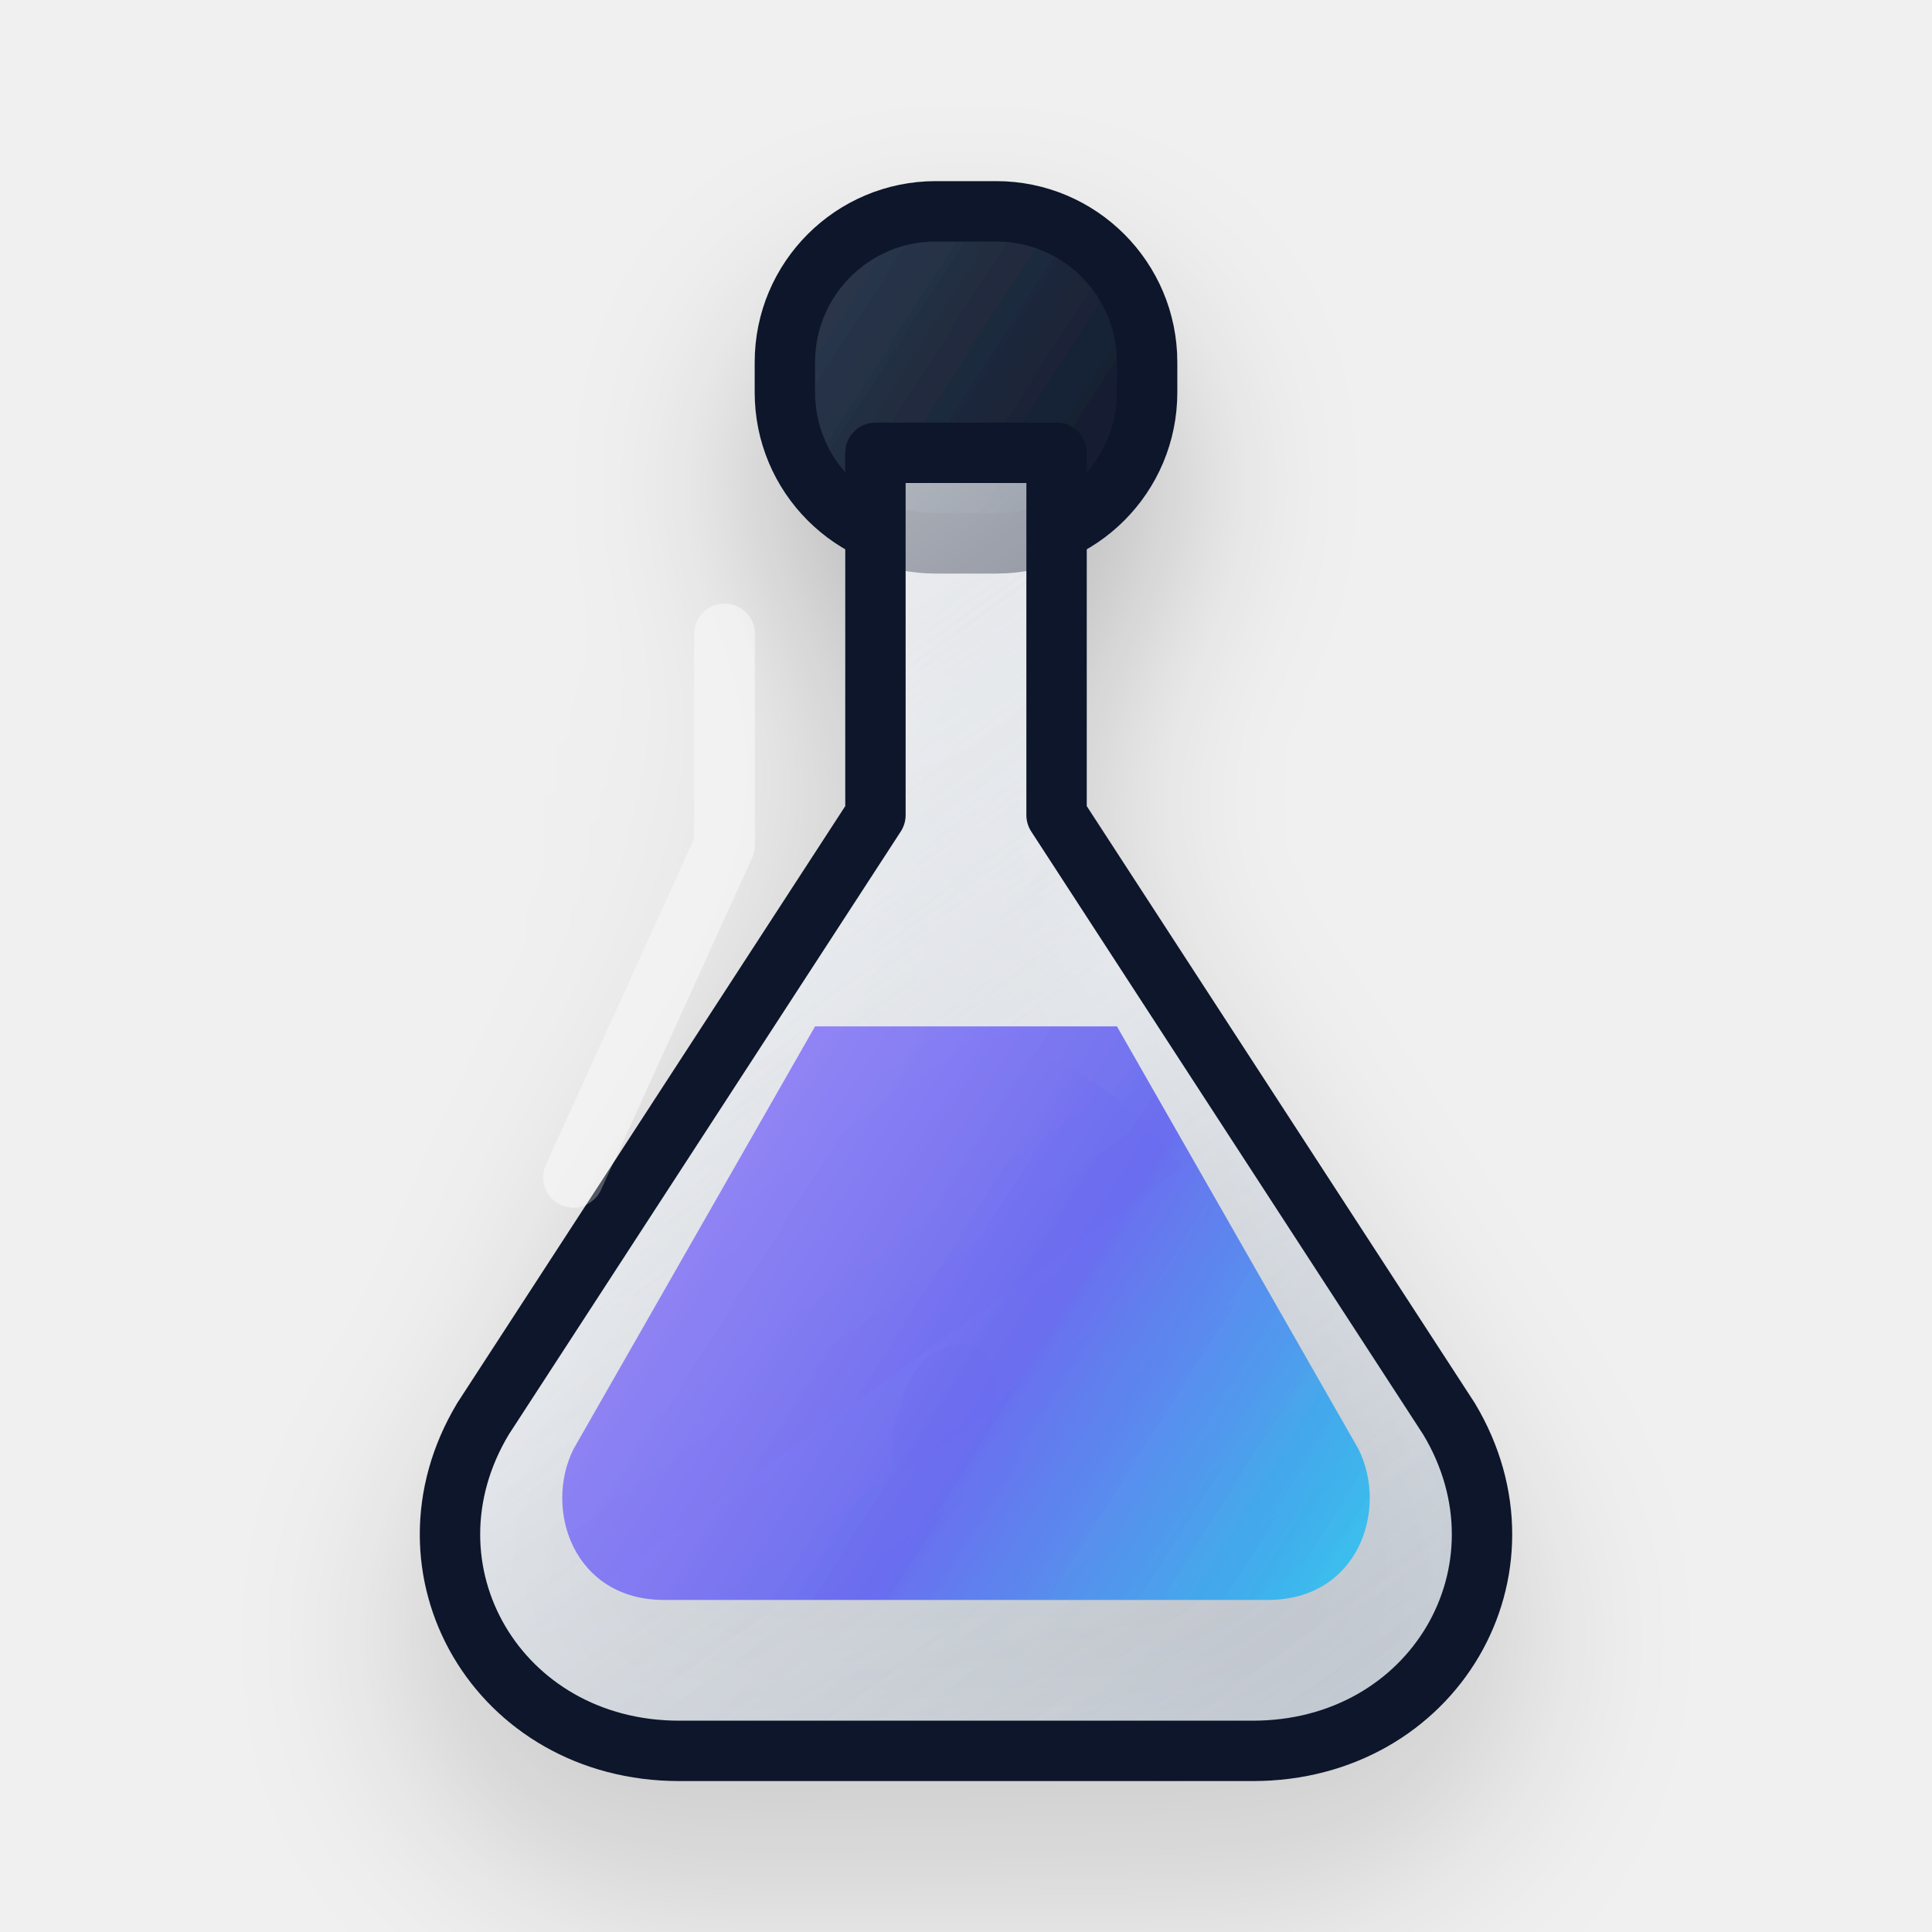
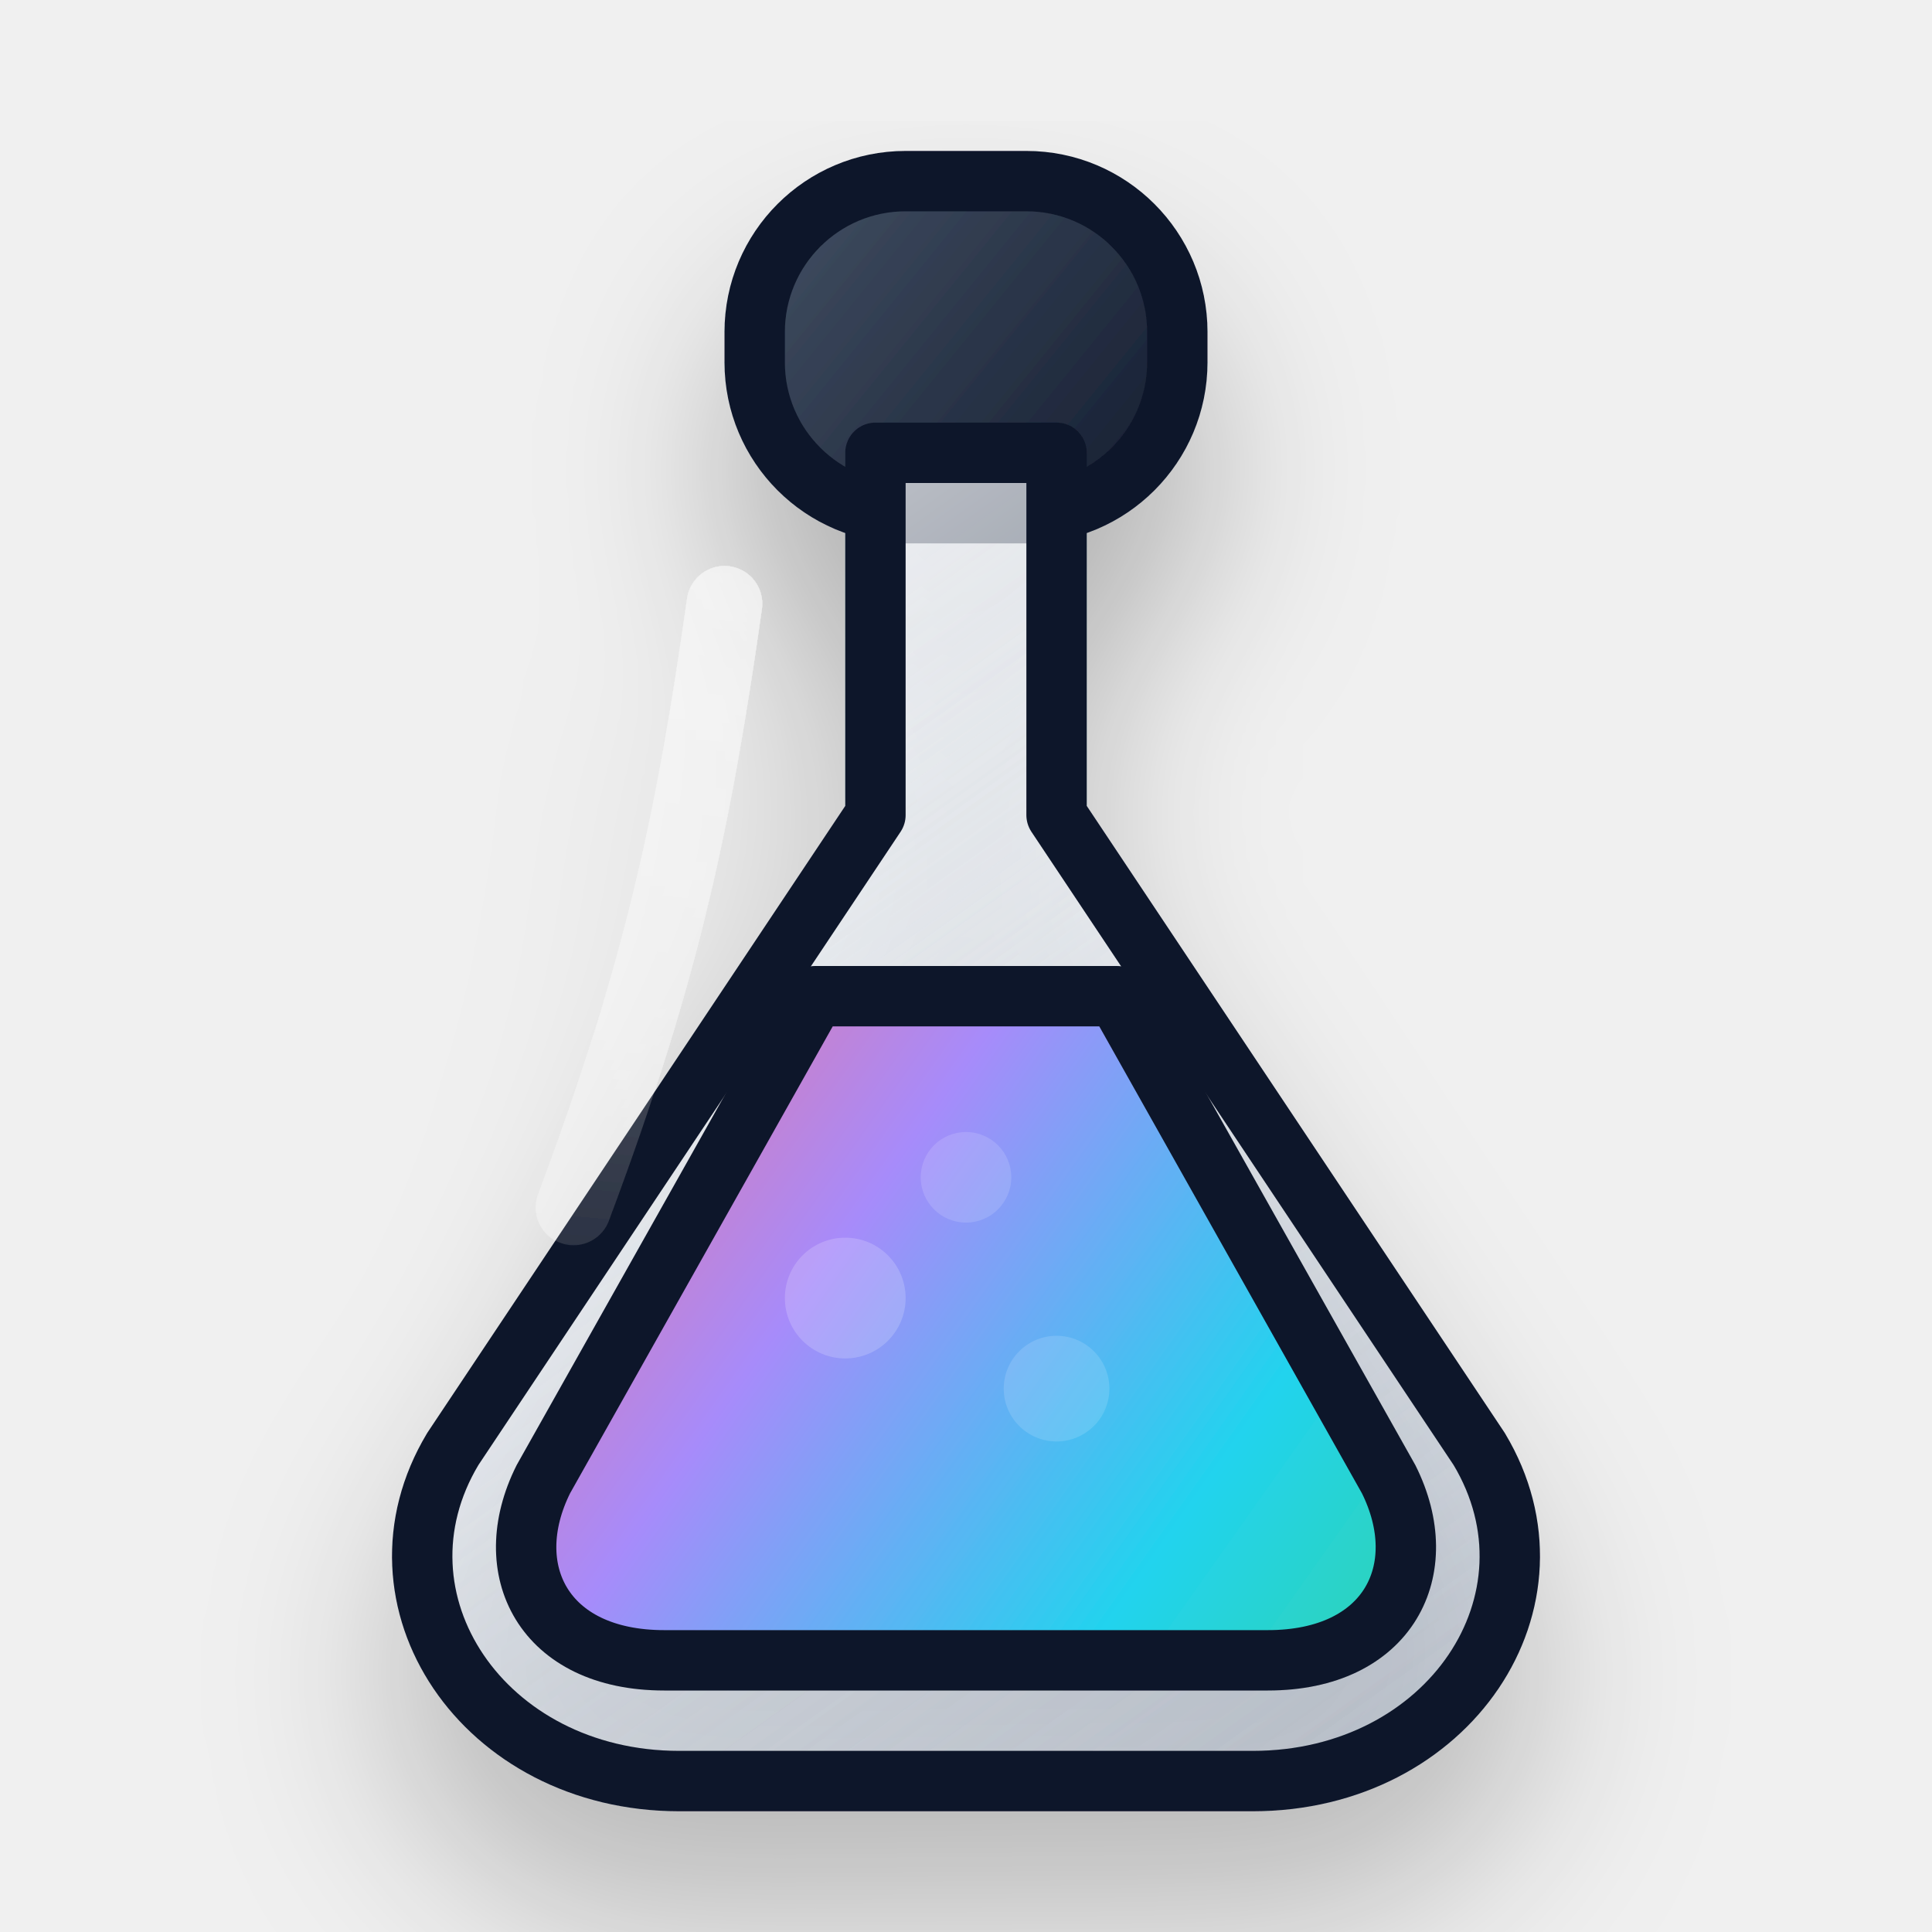
<svg xmlns="http://www.w3.org/2000/svg" viewBox="0 0 128 128" role="img" aria-label="Distillery">
  <defs>
-     <filter id="shadow" x="-30%" y="-30%" width="160%" height="160%" color-interpolation-filters="sRGB">
-       <feDropShadow dx="0" dy="7" stdDeviation="6" flood-color="#000000" flood-opacity="0.22" />
+     <filter id="shadow" x="-35%" y="-35%" width="170%" height="170%" color-interpolation-filters="sRGB">
+       <feDropShadow dx="0" dy="8" stdDeviation="6" flood-color="#000000" flood-opacity="0.26" />
    </filter>
-     <linearGradient id="glass" x1="30" y1="20" x2="96" y2="112" gradientUnits="userSpaceOnUse">
-       <stop offset="0" stop-color="#ffffff" stop-opacity="0.85" />
-       <stop offset="0.55" stop-color="#e2e8f0" stop-opacity="0.45" />
-       <stop offset="1" stop-color="#94a3b8" stop-opacity="0.35" />
+     <linearGradient id="cap" x1="48" y1="10" x2="80" y2="36" gradientUnits="userSpaceOnUse">
+       <stop offset="0" stop-color="#475569" />
+       <stop offset="1" stop-color="#0f172a" />
    </linearGradient>
-     <linearGradient id="liquid" x1="34" y1="70" x2="94" y2="108" gradientUnits="userSpaceOnUse">
-       <stop offset="0" stop-color="#a78bfa" />
-       <stop offset="0.55" stop-color="#6366f1" />
-       <stop offset="1" stop-color="#22d3ee" />
+     <linearGradient id="glass" x1="28" y1="20" x2="98" y2="118" gradientUnits="userSpaceOnUse">
+       <stop offset="0" stop-color="#ffffff" stop-opacity="0.92" />
+       <stop offset="0.5" stop-color="#e2e8f0" stop-opacity="0.55" />
+       <stop offset="1" stop-color="#94a3b8" stop-opacity="0.40" />
    </linearGradient>
-     <linearGradient id="cap" x1="50" y1="12" x2="78" y2="30" gradientUnits="userSpaceOnUse">
-       <stop offset="0" stop-color="#334155" />
-       <stop offset="1" stop-color="#0f172a" />
+     <linearGradient id="liquid" x1="30" y1="68" x2="98" y2="116" gradientUnits="userSpaceOnUse">
+       <stop offset="0" stop-color="#fb7185" />
+       <stop offset="0.35" stop-color="#a78bfa" />
+       <stop offset="0.7" stop-color="#22d3ee" />
+       <stop offset="1" stop-color="#34d399" />
+     </linearGradient>
+     <linearGradient id="shine" x1="44" y1="36" x2="38" y2="102" gradientUnits="userSpaceOnUse">
+       <stop offset="0" stop-color="#ffffff" stop-opacity="0.42" />
+       <stop offset="1" stop-color="#ffffff" stop-opacity="0" />
    </linearGradient>
  </defs>
  <g filter="url(#shadow)">
-     <rect x="52" y="14" width="24" height="22" rx="10" fill="url(#cap)" stroke="#0f172a" stroke-width="4" />
-     <path d="M58 30 V54 L32 94 C26 104 33 116 45 116 H83 C95 116 102 104 96 94 L70 54 V30 Z" fill="url(#glass)" stroke="#0f172a" stroke-width="4" stroke-linejoin="round" />
-     <path d="M38 96 L54 68 H74 L90 96 C92 100 90 106 84 106 H44 C38 106 36 100 38 96 Z" fill="url(#liquid)" fill-opacity="0.92" />
-     <path d="M48 42 V56 L38 78" fill="none" stroke="#ffffff" stroke-opacity="0.28" stroke-width="4" stroke-linecap="round" stroke-linejoin="round" />
+     <rect x="50" y="12" width="28" height="22" rx="10" fill="url(#cap)" stroke="#0f172a" stroke-width="4" />
+     <path d="M58 30 V54 L30 96 C24 106 32 118 45 118 H83 C96 118 104 106 98 96 L70 54 V30 Z" fill="url(#glass)" stroke="#0f172a" stroke-width="4" stroke-linejoin="round" />
+     <path d="M36 98 L54 66 H74 L92 98 C95 104 92 110 84 110 H44 C36 110 33 104 36 98 Z" fill="url(#liquid)" stroke="#0f172a" stroke-width="4" stroke-linejoin="round" />
+     <circle cx="56" cy="86" r="4" fill="#ffffff" fill-opacity="0.18" />
+     <circle cx="70" cy="92" r="3.5" fill="#ffffff" fill-opacity="0.14" />
+     <circle cx="64" cy="78" r="3" fill="#ffffff" fill-opacity="0.14" />
+     <path d="M48 40 C46 54 44 64 38 80" fill="none" stroke="url(#shine)" stroke-width="5" stroke-linecap="round" />
  </g>
</svg>
